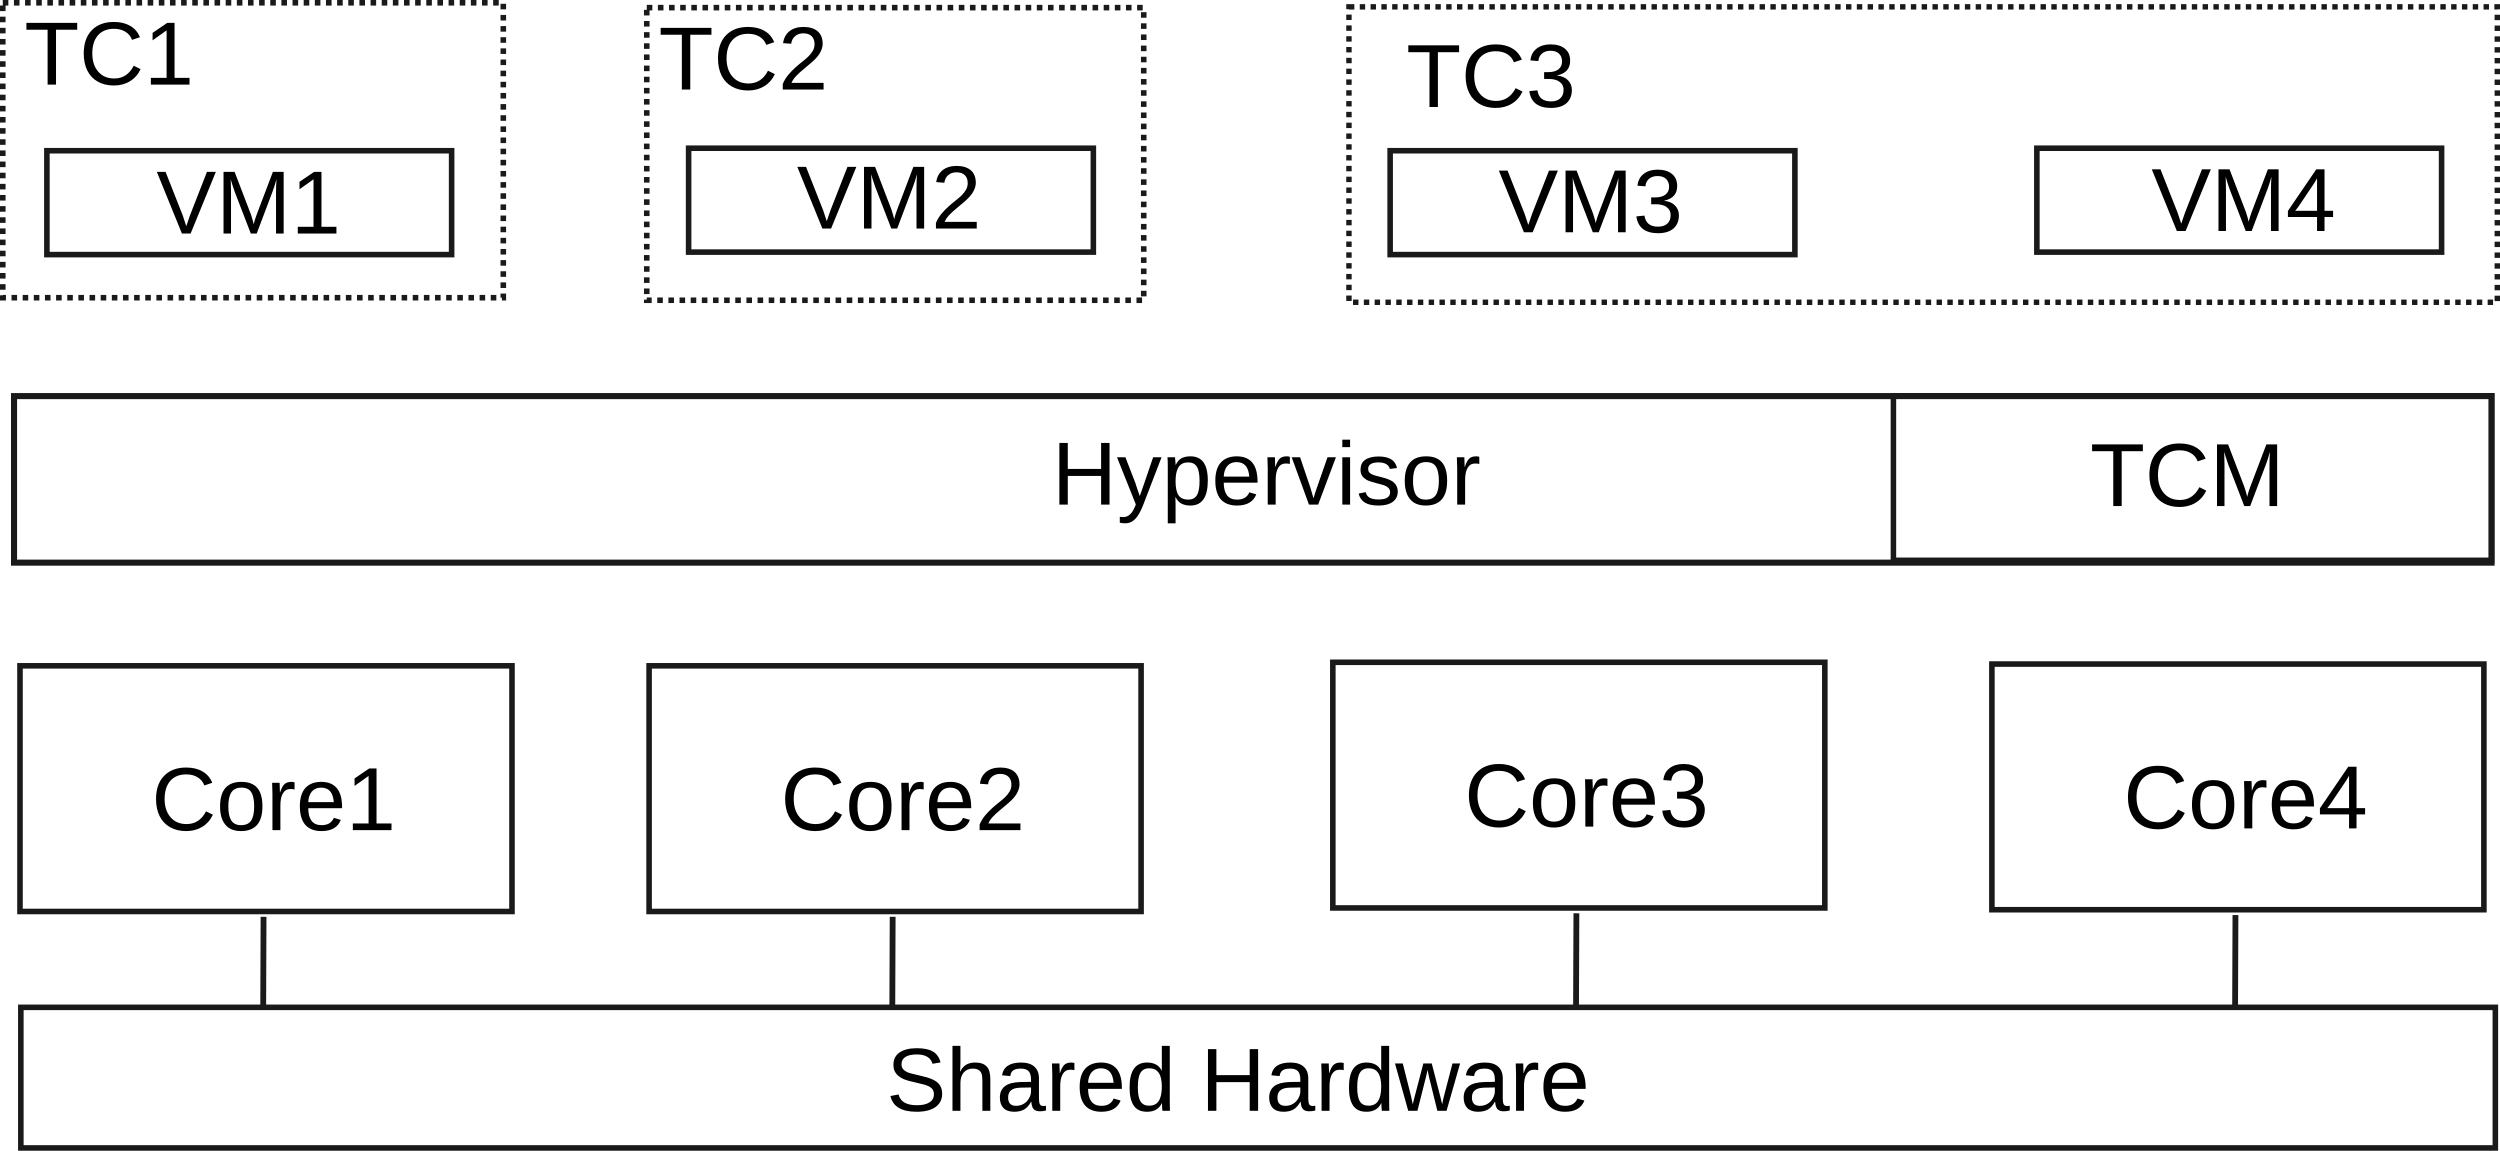
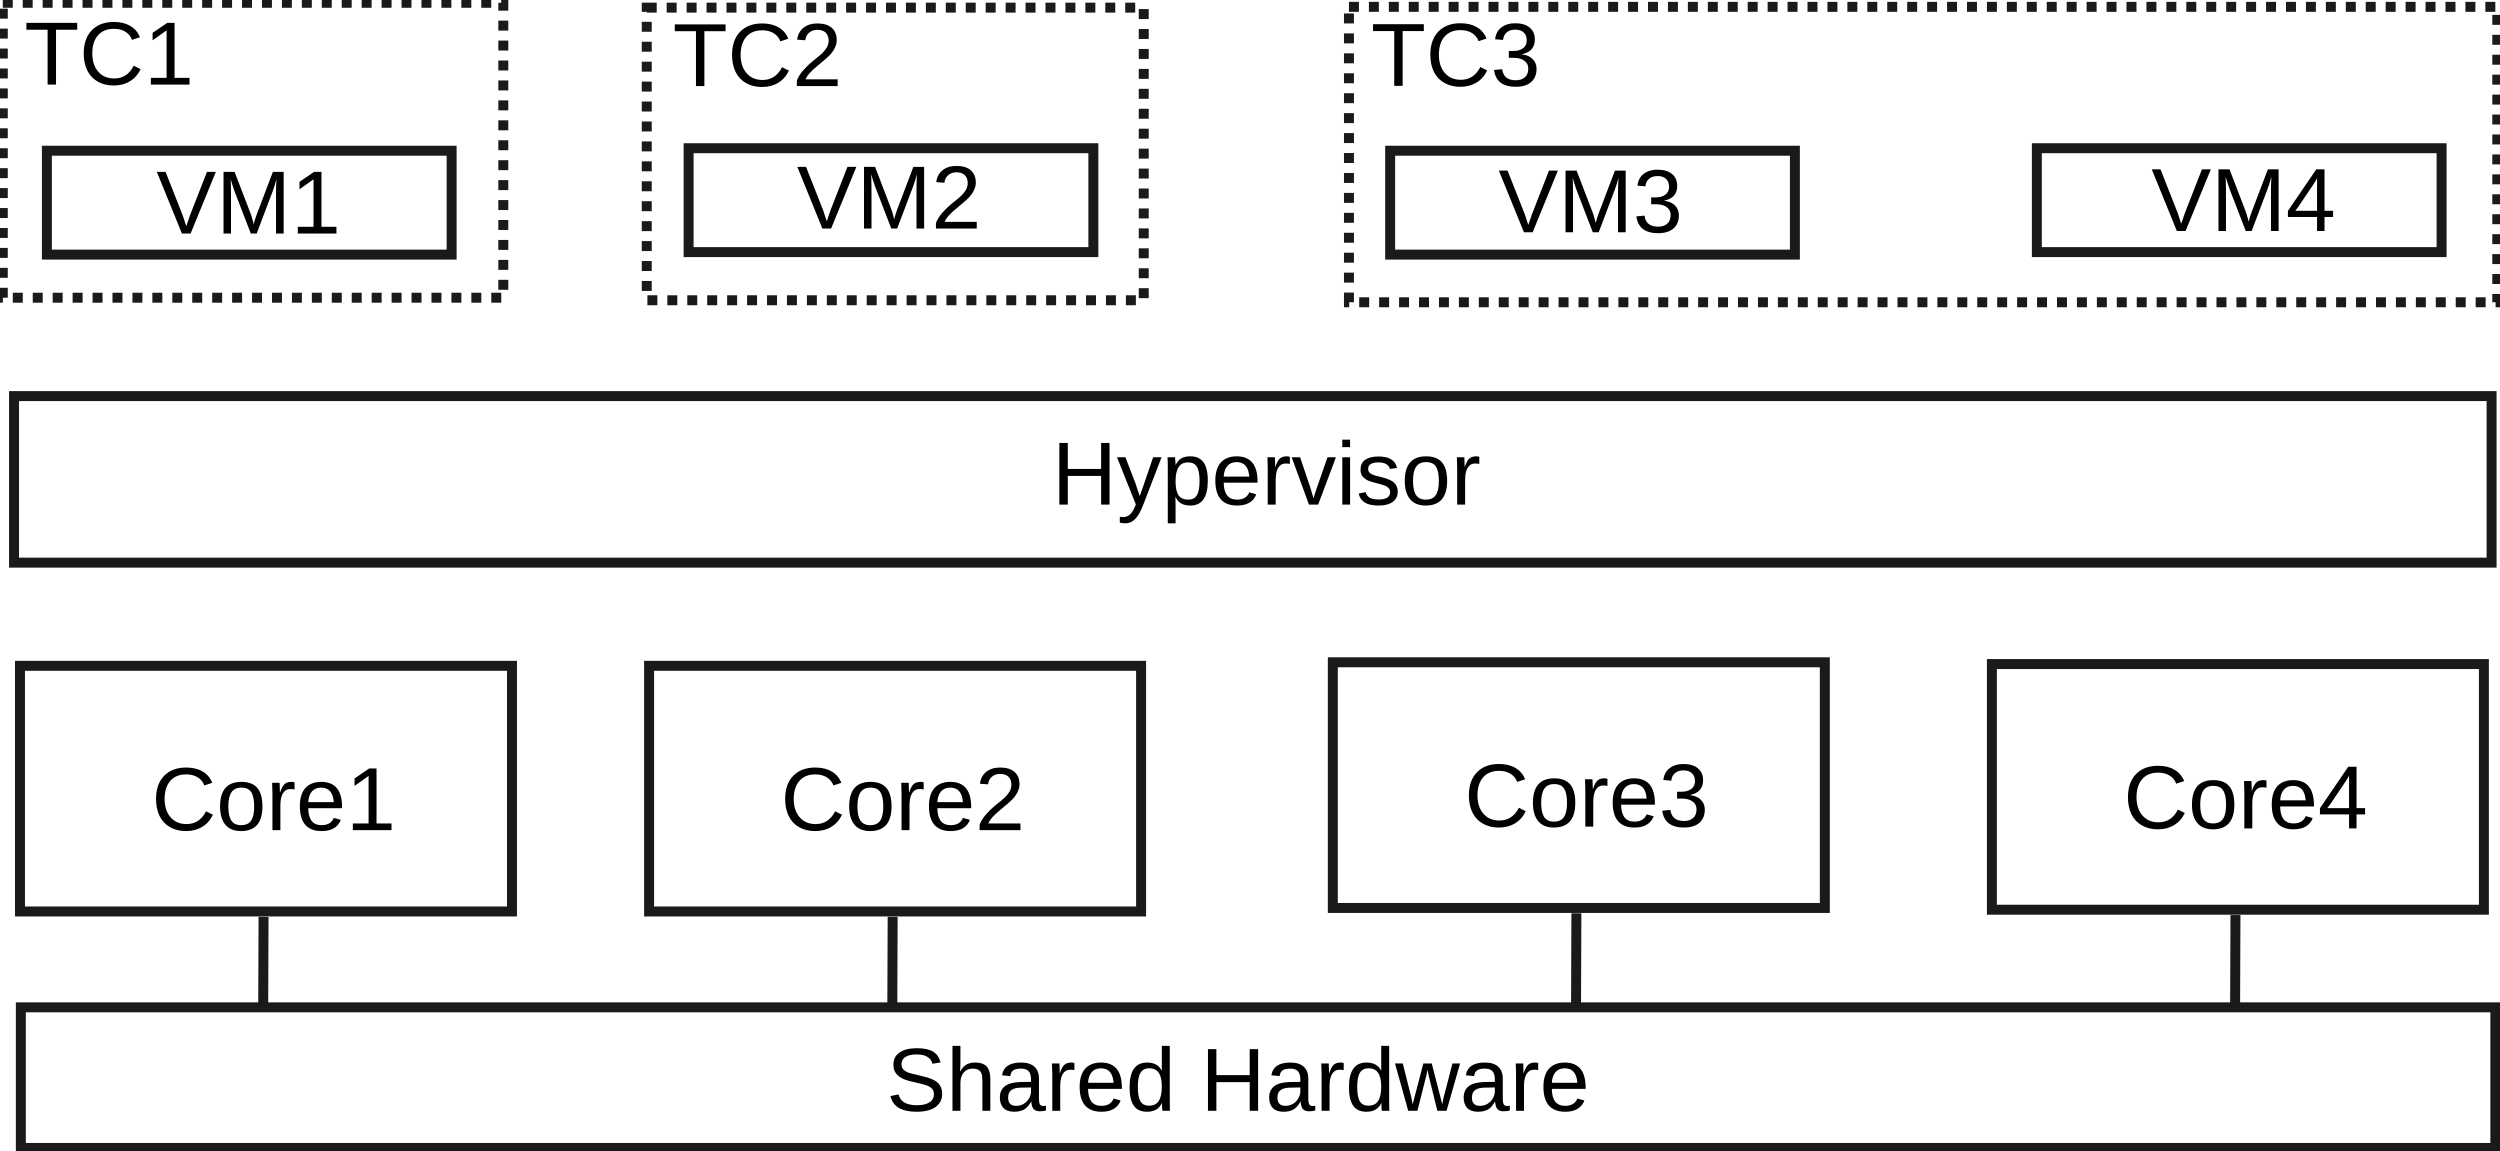
<svg xmlns="http://www.w3.org/2000/svg" xmlns:ns1="http://www.openswatchbook.org/uri/2009/osb" width="250.789" height="115.436" id="svg2" version="1.1">
  <defs id="defs4">
    <marker orient="auto" refY="0" refX="0" id="TriangleOutM" style="overflow:visible">
      <path id="path6785" d="m 5.77,0 -8.65,5 0,-10 8.65,5 z" style="fill-rule:evenodd;stroke:#000000;stroke-width:1pt" transform="scale(0.4,0.4)" />
    </marker>
    <linearGradient id="linearGradient3773" ns1:paint="solid">
      <stop style="stop-color:#000000;stop-opacity:1;" offset="0" id="stop3775" />
    </linearGradient>
  </defs>
  <g id="layer1" transform="translate(-25.30278,-122.1411)" />
  <g id="layer3">
-     <rect transform="translate(-25.30278,-122.1411)" y="161.876" x="26.711" height="16.707" width="248.537" id="rect4941" style="fill:none;stroke:#1a1a1a;stroke-width:0.61;stroke-miterlimit:4;stroke-opacity:1;stroke-dasharray:none;stroke-dashoffset:0" />
+     <rect transform="translate(-25.30278,-122.1411)" y="161.876" x="26.711" height="16.707" width="248.537" id="rect4941" style="fill:none;stroke:#1a1a1a;stroke-width:1;stroke-miterlimit:4;stroke-opacity:1;stroke-dasharray:none;stroke-dashoffset:0" />
    <text transform="translate(-25.30278,-122.1411)" xml:space="preserve" style="font-size:12px;font-style:normal;font-variant:normal;font-weight:normal;font-stretch:normal;text-align:start;line-height:125%;letter-spacing:0px;word-spacing:0px;writing-mode:lr-tb;text-anchor:start;fill:#000000;fill-opacity:1;stroke:none;font-family:Droid Serif;-inkscape-font-specification:Droid Serif" x="130.838" y="172.761" id="text4943">
      <tspan id="tspan4945" x="130.838" y="172.761" style="font-size:9px;font-style:normal;font-variant:normal;font-weight:normal;font-stretch:normal;font-family:Arial;-inkscape-font-specification:Arial">Hypervisor</tspan>
    </text>
-     <rect transform="translate(-25.30278,-122.1411)" style="fill:none;stroke:#1a1a1a;stroke-width:0.559;stroke-miterlimit:4;stroke-opacity:1;stroke-dasharray:0.559, 0.559;stroke-dashoffset:0" id="rect7829" width="49.855" height="29.355" x="90.182" y="122.907" />
-     <rect transform="translate(-25.30278,-122.1411)" style="fill:none;stroke:#1a1a1a;stroke-width:0.559;stroke-miterlimit:4;stroke-opacity:1;stroke-dasharray:none;stroke-dashoffset:0" id="rect7841" width="40.602" height="10.422" x="229.631" y="137.01" />
-     <rect transform="translate(-25.30278,-122.1411)" y="122.828" x="160.624" height="29.636" width="115.196" id="rect7847" style="fill:none;stroke:#1a1a1a;stroke-width:0.542;stroke-miterlimit:4;stroke-opacity:1;stroke-dasharray:0.542, 0.542;stroke-dashoffset:0" />
-     <text transform="translate(-25.30278,-122.1411)" id="text7849" y="132.875" x="166.376" style="font-size:12px;font-style:normal;font-variant:normal;font-weight:normal;font-stretch:normal;text-align:start;line-height:125%;letter-spacing:0px;word-spacing:0px;writing-mode:lr-tb;text-anchor:start;fill:#000000;fill-opacity:1;stroke:none;font-family:Droid Serif;-inkscape-font-specification:Droid Serif" xml:space="preserve">
-       <tspan style="font-size:9px;font-style:normal;font-variant:normal;font-weight:normal;font-stretch:normal;font-family:Arial;-inkscape-font-specification:Arial" y="132.875" x="166.376" id="tspan7851">TC3</tspan>
+     <rect transform="translate(-25.30278,-122.1411)" style="fill:none;stroke:#1a1a1a;stroke-width:1;stroke-miterlimit:4;stroke-opacity:1;stroke-dasharray:1,1;stroke-dashoffset:0" id="rect7829" width="49.855" height="29.355" x="90.182" y="122.907" />
+     <rect transform="translate(-25.30278,-122.1411)" style="fill:none;stroke:#1a1a1a;stroke-width:1;stroke-miterlimit:4;stroke-opacity:1;stroke-dasharray:none;stroke-dashoffset:0" id="rect7841" width="40.602" height="10.422" x="229.631" y="137.01" />
+     <rect transform="translate(-25.30278,-122.1411)" y="122.828" x="160.624" height="29.636" width="115.196" id="rect7847" style="fill:none;stroke:#1a1a1a;stroke-width:1;stroke-miterlimit:4;stroke-opacity:1;stroke-dasharray:1,1;stroke-dashoffset:0" />
+     <text id="text7849" y="8.612" x="137.537" style="font-size:12px;font-style:normal;font-variant:normal;font-weight:normal;font-stretch:normal;text-align:start;line-height:125%;letter-spacing:0px;word-spacing:0px;writing-mode:lr-tb;text-anchor:start;fill:#000000;fill-opacity:1;stroke:none;font-family:Droid Serif;-inkscape-font-specification:Droid Serif" xml:space="preserve">
+       <tspan style="font-size:9px;font-style:normal;font-variant:normal;font-weight:normal;font-stretch:normal;font-family:Arial;-inkscape-font-specification:Arial" y="8.612" x="137.537" id="tspan7851">TC3</tspan>
    </text>
-     <rect transform="translate(-25.30278,-122.1411)" y="122.421" x="25.582" height="29.585" width="50.21" id="rect7867" style="fill:none;stroke:#1a1a1a;stroke-width:0.559;stroke-miterlimit:4;stroke-opacity:1;stroke-dasharray:0.559, 0.559;stroke-dashoffset:0" />
-     <rect transform="translate(-25.30278,-122.1411)" y="188.756" x="225.121" height="24.644" width="49.355" id="rect4326" style="fill:none;stroke:#1a1a1a;stroke-width:0.559;stroke-miterlimit:4;stroke-opacity:1;stroke-dasharray:none;stroke-dashoffset:0" />
+     <rect transform="translate(-25.30278,-122.1411)" y="122.421" x="25.582" height="29.585" width="50.21" id="rect7867" style="fill:none;stroke:#1a1a1a;stroke-width:1;stroke-miterlimit:4;stroke-opacity:1;stroke-dasharray:1,1;stroke-dashoffset:0" />
+     <rect transform="translate(-25.30278,-122.1411)" y="188.756" x="225.121" height="24.644" width="49.355" id="rect4326" style="fill:none;stroke:#1a1a1a;stroke-width:1;stroke-miterlimit:4;stroke-opacity:1;stroke-dasharray:none;stroke-dashoffset:0" />
    <text transform="translate(-25.30278,-122.1411)" xml:space="preserve" style="font-size:12px;font-style:normal;font-variant:normal;font-weight:normal;font-stretch:normal;text-align:start;line-height:125%;letter-spacing:0px;word-spacing:0px;writing-mode:lr-tb;text-anchor:start;fill:#000000;fill-opacity:1;stroke:none;font-family:Droid Serif;-inkscape-font-specification:Droid Serif" x="238.318" y="205.24" id="text4328">
      <tspan id="tspan4330" x="238.318" y="205.24" style="font-size:9px;font-style:normal;font-variant:normal;font-weight:normal;font-stretch:normal;font-family:Arial;-inkscape-font-specification:Arial">Core4</tspan>
    </text>
-     <rect transform="translate(-25.30278,-122.1411)" style="fill:none;stroke:#1a1a1a;stroke-width:0.559;stroke-miterlimit:4;stroke-opacity:1;stroke-dasharray:none;stroke-dashoffset:0" id="rect4332" width="248.233" height="14.105" x="27.393" y="223.193" />
-     <path transform="translate(-25.30278,-122.1411)" id="path4340" d="m 249.554,213.936 -0.036,9.268" style="fill:none;stroke:#1a1a1a;stroke-width:0.585;stroke-miterlimit:4;stroke-opacity:1;stroke-dasharray:none;stroke-dashoffset:0" />
+     <rect transform="translate(-25.30278,-122.1411)" style="fill:none;stroke:#1a1a1a;stroke-width:1;stroke-miterlimit:4;stroke-opacity:1;stroke-dasharray:none;stroke-dashoffset:0" id="rect4332" width="248.233" height="14.105" x="27.393" y="223.193" />
+     <path transform="translate(-25.30278,-122.1411)" id="path4340" d="m 249.554,213.936 -0.036,9.268" style="fill:none;stroke:#1a1a1a;stroke-width:1;stroke-miterlimit:4;stroke-opacity:1;stroke-dasharray:none;stroke-dashoffset:0" />
    <text transform="translate(-25.30278,-122.1411)" id="text4342" y="233.572" x="114.221" style="font-size:12px;font-style:normal;font-variant:normal;font-weight:normal;font-stretch:normal;text-align:start;line-height:125%;letter-spacing:0px;word-spacing:0px;writing-mode:lr-tb;text-anchor:start;fill:#000000;fill-opacity:1;stroke:none;font-family:Droid Serif;-inkscape-font-specification:Droid Serif" xml:space="preserve">
      <tspan style="font-size:9px;font-style:normal;font-variant:normal;font-weight:normal;font-stretch:normal;font-family:Arial;-inkscape-font-specification:Arial" y="233.572" x="114.221" id="tspan4344">Shared Hardware</tspan>
    </text>
-     <rect transform="translate(-25.30278,-122.1411)" style="fill:none;stroke:#1a1a1a;stroke-width:0.559;stroke-miterlimit:4;stroke-opacity:1;stroke-dasharray:none;stroke-dashoffset:0" id="rect5270" width="49.355" height="24.644" x="159.006" y="188.579" />
+     <rect transform="translate(-25.30278,-122.1411)" style="fill:none;stroke:#1a1a1a;stroke-width:1;stroke-miterlimit:4;stroke-opacity:1;stroke-dasharray:none;stroke-dashoffset:0" id="rect5270" width="49.355" height="24.644" x="159.006" y="188.579" />
    <text transform="translate(-25.30278,-122.1411)" id="text5272" y="205.063" x="172.203" style="font-size:12px;font-style:normal;font-variant:normal;font-weight:normal;font-stretch:normal;text-align:start;line-height:125%;letter-spacing:0px;word-spacing:0px;writing-mode:lr-tb;text-anchor:start;fill:#000000;fill-opacity:1;stroke:none;font-family:Droid Serif;-inkscape-font-specification:Droid Serif" xml:space="preserve">
      <tspan style="font-size:9px;font-style:normal;font-variant:normal;font-weight:normal;font-stretch:normal;font-family:Arial;-inkscape-font-specification:Arial" y="205.063" x="172.203" id="tspan5274">Core3</tspan>
    </text>
-     <path transform="translate(-25.30278,-122.1411)" style="fill:none;stroke:#1a1a1a;stroke-width:0.585;stroke-miterlimit:4;stroke-opacity:1;stroke-dasharray:none;stroke-dashoffset:0" d="m 183.44,213.759 -0.036,9.268" id="path5276" />
-     <rect transform="translate(-25.30278,-122.1411)" y="188.933" x="27.308" height="24.644" width="49.355" id="rect5286" style="fill:none;stroke:#1a1a1a;stroke-width:0.559;stroke-miterlimit:4;stroke-opacity:1;stroke-dasharray:none;stroke-dashoffset:0" />
+     <path transform="translate(-25.30278,-122.1411)" style="fill:none;stroke:#1a1a1a;stroke-width:1;stroke-miterlimit:4;stroke-opacity:1;stroke-dasharray:none;stroke-dashoffset:0" d="m 183.44,213.759 -0.036,9.268" id="path5276" />
+     <rect transform="translate(-25.30278,-122.1411)" y="188.933" x="27.308" height="24.644" width="49.355" id="rect5286" style="fill:none;stroke:#1a1a1a;stroke-width:1;stroke-miterlimit:4;stroke-opacity:1;stroke-dasharray:none;stroke-dashoffset:0" />
    <text transform="translate(-25.30278,-122.1411)" xml:space="preserve" style="font-size:12px;font-style:normal;font-variant:normal;font-weight:normal;font-stretch:normal;text-align:start;line-height:125%;letter-spacing:0px;word-spacing:0px;writing-mode:lr-tb;text-anchor:start;fill:#000000;fill-opacity:1;stroke:none;font-family:Droid Serif;-inkscape-font-specification:Droid Serif" x="40.504" y="205.417" id="text5288">
      <tspan id="tspan5290" x="40.504" y="205.417" style="font-size:9px;font-style:normal;font-variant:normal;font-weight:normal;font-stretch:normal;font-family:Arial;-inkscape-font-specification:Arial">Core1</tspan>
    </text>
-     <path transform="translate(-25.30278,-122.1411)" id="path5292" d="m 51.741,214.113 -0.036,9.268" style="fill:none;stroke:#1a1a1a;stroke-width:0.585;stroke-miterlimit:4;stroke-opacity:1;stroke-dasharray:none;stroke-dashoffset:0" />
-     <rect transform="translate(-25.30278,-122.1411)" style="fill:none;stroke:#1a1a1a;stroke-width:0.559;stroke-miterlimit:4;stroke-opacity:1;stroke-dasharray:none;stroke-dashoffset:0" id="rect5294" width="49.355" height="24.644" x="90.417" y="188.933" />
+     <path transform="translate(-25.30278,-122.1411)" id="path5292" d="m 51.741,214.113 -0.036,9.268" style="fill:none;stroke:#1a1a1a;stroke-width:1;stroke-miterlimit:4;stroke-opacity:1;stroke-dasharray:none;stroke-dashoffset:0" />
+     <rect transform="translate(-25.30278,-122.1411)" style="fill:none;stroke:#1a1a1a;stroke-width:1;stroke-miterlimit:4;stroke-opacity:1;stroke-dasharray:none;stroke-dashoffset:0" id="rect5294" width="49.355" height="24.644" x="90.417" y="188.933" />
    <text transform="translate(-25.30278,-122.1411)" id="text5296" y="205.417" x="103.614" style="font-size:12px;font-style:normal;font-variant:normal;font-weight:normal;font-stretch:normal;text-align:start;line-height:125%;letter-spacing:0px;word-spacing:0px;writing-mode:lr-tb;text-anchor:start;fill:#000000;fill-opacity:1;stroke:none;font-family:Droid Serif;-inkscape-font-specification:Droid Serif" xml:space="preserve">
      <tspan style="font-size:9px;font-style:normal;font-variant:normal;font-weight:normal;font-stretch:normal;font-family:Arial;-inkscape-font-specification:Arial" y="205.417" x="103.614" id="tspan5298">Core2</tspan>
    </text>
-     <path transform="translate(-25.30278,-122.1411)" style="fill:none;stroke:#1a1a1a;stroke-width:0.585;stroke-miterlimit:4;stroke-opacity:1;stroke-dasharray:none;stroke-dashoffset:0" d="m 114.85,214.113 -0.036,9.268" id="path5300" />
-     <rect transform="translate(-25.30278,-122.1411)" y="161.842" x="215.242" height="16.506" width="60.002" id="rect6076" style="fill:none;stroke:#1a1a1a;stroke-width:0.553;stroke-miterlimit:4;stroke-opacity:1;stroke-dasharray:none;stroke-dashoffset:0" />
-     <text transform="translate(-25.30278,-122.1411)" xml:space="preserve" style="font-size:12px;font-style:normal;font-variant:normal;font-weight:normal;font-stretch:normal;text-align:start;line-height:125%;letter-spacing:0px;word-spacing:0px;writing-mode:lr-tb;text-anchor:start;fill:#000000;fill-opacity:1;stroke:none;font-family:Droid Serif;-inkscape-font-specification:Droid Serif" x="234.969" y="172.906" id="text6078">
-       <tspan id="tspan6080" x="234.969" y="172.906" style="font-size:9px;font-style:normal;font-variant:normal;font-weight:normal;font-stretch:normal;font-family:Arial;-inkscape-font-specification:Arial">TCM</tspan>
-     </text>
+     <path transform="translate(-25.30278,-122.1411)" style="fill:none;stroke:#1a1a1a;stroke-width:1;stroke-miterlimit:4;stroke-opacity:1;stroke-dasharray:none;stroke-dashoffset:0" d="m 114.85,214.113 -0.036,9.268" id="path5300" />
    <text transform="translate(-25.30278,-122.1411)" id="text6082" y="145.314" x="241.113" style="font-size:12px;font-style:normal;font-variant:normal;font-weight:normal;font-stretch:normal;text-align:start;line-height:125%;letter-spacing:0px;word-spacing:0px;writing-mode:lr-tb;text-anchor:start;fill:#000000;fill-opacity:1;stroke:none;font-family:Droid Serif;-inkscape-font-specification:Droid Serif" xml:space="preserve">
      <tspan style="font-size:9px;font-style:normal;font-variant:normal;font-weight:normal;font-stretch:normal;font-family:Arial;-inkscape-font-specification:Arial" y="145.314" x="241.113" id="tspan6084">VM4</tspan>
    </text>
-     <rect transform="translate(-25.30278,-122.1411)" y="137.26" x="164.756" height="10.422" width="40.602" id="rect6092" style="fill:none;stroke:#1a1a1a;stroke-width:0.559;stroke-miterlimit:4;stroke-opacity:1;stroke-dasharray:none;stroke-dashoffset:0" />
+     <rect transform="translate(-25.30278,-122.1411)" y="137.26" x="164.756" height="10.422" width="40.602" id="rect6092" style="fill:none;stroke:#1a1a1a;stroke-width:1;stroke-miterlimit:4;stroke-opacity:1;stroke-dasharray:none;stroke-dashoffset:0" />
    <text transform="translate(-25.30278,-122.1411)" xml:space="preserve" style="font-size:12px;font-style:normal;font-variant:normal;font-weight:normal;font-stretch:normal;text-align:start;line-height:125%;letter-spacing:0px;word-spacing:0px;writing-mode:lr-tb;text-anchor:start;fill:#000000;fill-opacity:1;stroke:none;font-family:Droid Serif;-inkscape-font-specification:Droid Serif" x="175.613" y="145.439" id="text6094">
      <tspan id="tspan6096" x="175.613" y="145.439" style="font-size:9px;font-style:normal;font-variant:normal;font-weight:normal;font-stretch:normal;font-family:Arial;-inkscape-font-specification:Arial">VM3</tspan>
    </text>
    <text transform="translate(-25.30278,-122.1411)" xml:space="preserve" style="font-size:12px;font-style:normal;font-variant:normal;font-weight:normal;font-stretch:normal;text-align:start;line-height:125%;letter-spacing:0px;word-spacing:0px;writing-mode:lr-tb;text-anchor:start;fill:#000000;fill-opacity:1;stroke:none;font-family:Droid Serif;-inkscape-font-specification:Droid Serif" x="27.751" y="130.625" id="text6098">
      <tspan id="tspan6100" x="27.751" y="130.625" style="font-size:9px;font-style:normal;font-variant:normal;font-weight:normal;font-stretch:normal;font-family:Arial;-inkscape-font-specification:Arial">TC1</tspan>
    </text>
-     <text transform="translate(-25.30278,-122.1411)" id="text6102" y="131.125" x="91.376" style="font-size:12px;font-style:normal;font-variant:normal;font-weight:normal;font-stretch:normal;text-align:start;line-height:125%;letter-spacing:0px;word-spacing:0px;writing-mode:lr-tb;text-anchor:start;fill:#000000;fill-opacity:1;stroke:none;font-family:Droid Serif;-inkscape-font-specification:Droid Serif" xml:space="preserve">
-       <tspan style="font-size:9px;font-style:normal;font-variant:normal;font-weight:normal;font-stretch:normal;font-family:Arial;-inkscape-font-specification:Arial" y="131.125" x="91.376" id="tspan6104">TC2</tspan>
+     <text id="text6102" y="8.63" x="67.487" style="font-size:12px;font-style:normal;font-variant:normal;font-weight:normal;font-stretch:normal;text-align:start;line-height:125%;letter-spacing:0px;word-spacing:0px;writing-mode:lr-tb;text-anchor:start;fill:#000000;fill-opacity:1;stroke:none;font-family:Droid Serif;-inkscape-font-specification:Droid Serif" xml:space="preserve">
+       <tspan style="font-size:9px;font-style:normal;font-variant:normal;font-weight:normal;font-stretch:normal;font-family:Arial;-inkscape-font-specification:Arial" y="8.63" x="67.487" id="tspan6104">TC2</tspan>
    </text>
-     <rect transform="translate(-25.30278,-122.1411)" style="fill:none;stroke:#1a1a1a;stroke-width:0.559;stroke-miterlimit:4;stroke-opacity:1;stroke-dasharray:none;stroke-dashoffset:0" id="rect6106" width="40.602" height="10.422" x="94.381" y="137.01" />
+     <rect transform="translate(-25.30278,-122.1411)" style="fill:none;stroke:#1a1a1a;stroke-width:1;stroke-miterlimit:4;stroke-opacity:1;stroke-dasharray:none;stroke-dashoffset:0" id="rect6106" width="40.602" height="10.422" x="94.381" y="137.01" />
    <text transform="translate(-25.30278,-122.1411)" id="text6108" y="145.064" x="105.238" style="font-size:12px;font-style:normal;font-variant:normal;font-weight:normal;font-stretch:normal;text-align:start;line-height:125%;letter-spacing:0px;word-spacing:0px;writing-mode:lr-tb;text-anchor:start;fill:#000000;fill-opacity:1;stroke:none;font-family:Droid Serif;-inkscape-font-specification:Droid Serif" xml:space="preserve">
      <tspan style="font-size:9px;font-style:normal;font-variant:normal;font-weight:normal;font-stretch:normal;font-family:Arial;-inkscape-font-specification:Arial" y="145.064" x="105.238" id="tspan6110">VM2</tspan>
    </text>
-     <rect transform="translate(-25.30278,-122.1411)" y="137.26" x="30.006" height="10.422" width="40.602" id="rect6112" style="fill:none;stroke:#1a1a1a;stroke-width:0.559;stroke-miterlimit:4;stroke-opacity:1;stroke-dasharray:none;stroke-dashoffset:0" />
+     <rect transform="translate(-25.30278,-122.1411)" y="137.26" x="30.006" height="10.422" width="40.602" id="rect6112" style="fill:none;stroke:#1a1a1a;stroke-width:1;stroke-miterlimit:4;stroke-opacity:1;stroke-dasharray:none;stroke-dashoffset:0" />
    <text transform="translate(-25.30278,-122.1411)" xml:space="preserve" style="font-size:12px;font-style:normal;font-variant:normal;font-weight:normal;font-stretch:normal;text-align:start;line-height:125%;letter-spacing:0px;word-spacing:0px;writing-mode:lr-tb;text-anchor:start;fill:#000000;fill-opacity:1;stroke:none;font-family:Droid Serif;-inkscape-font-specification:Droid Serif" x="40.988" y="145.564" id="text6114">
      <tspan id="tspan6116" x="40.988" y="145.564" style="font-size:9px;font-style:normal;font-variant:normal;font-weight:normal;font-stretch:normal;font-family:Arial;-inkscape-font-specification:Arial">VM1</tspan>
    </text>
  </g>
</svg>
